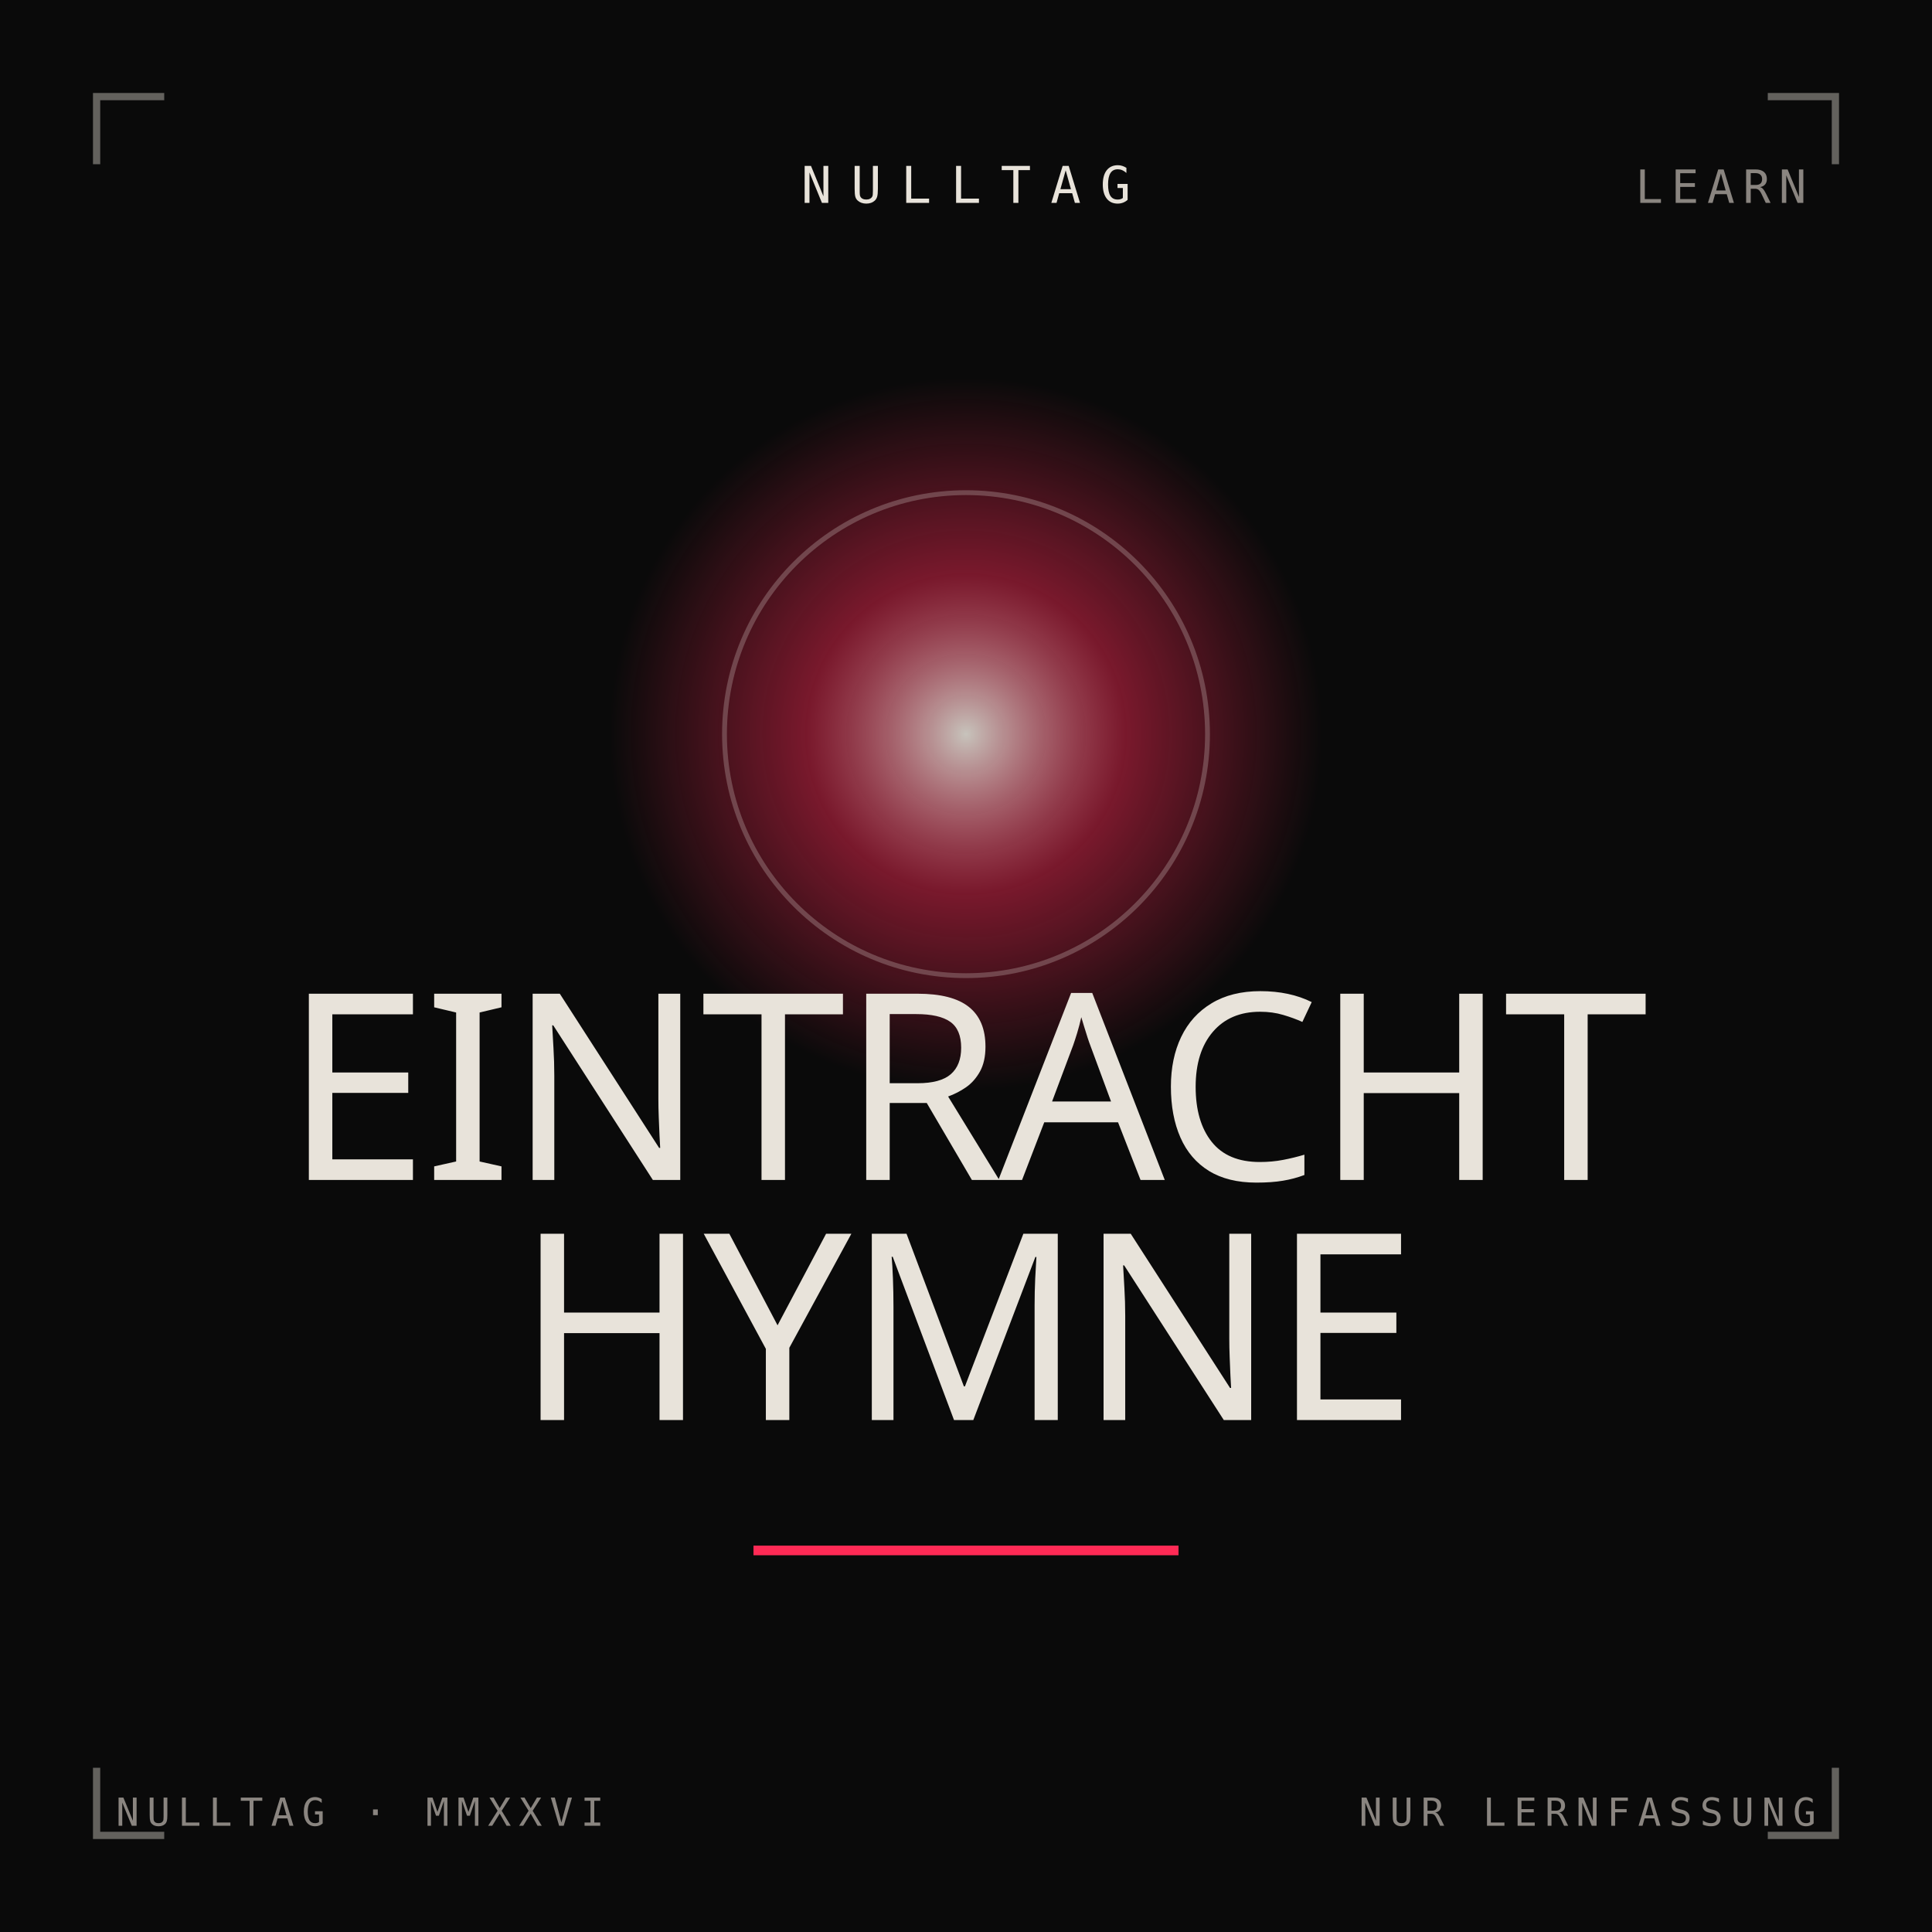
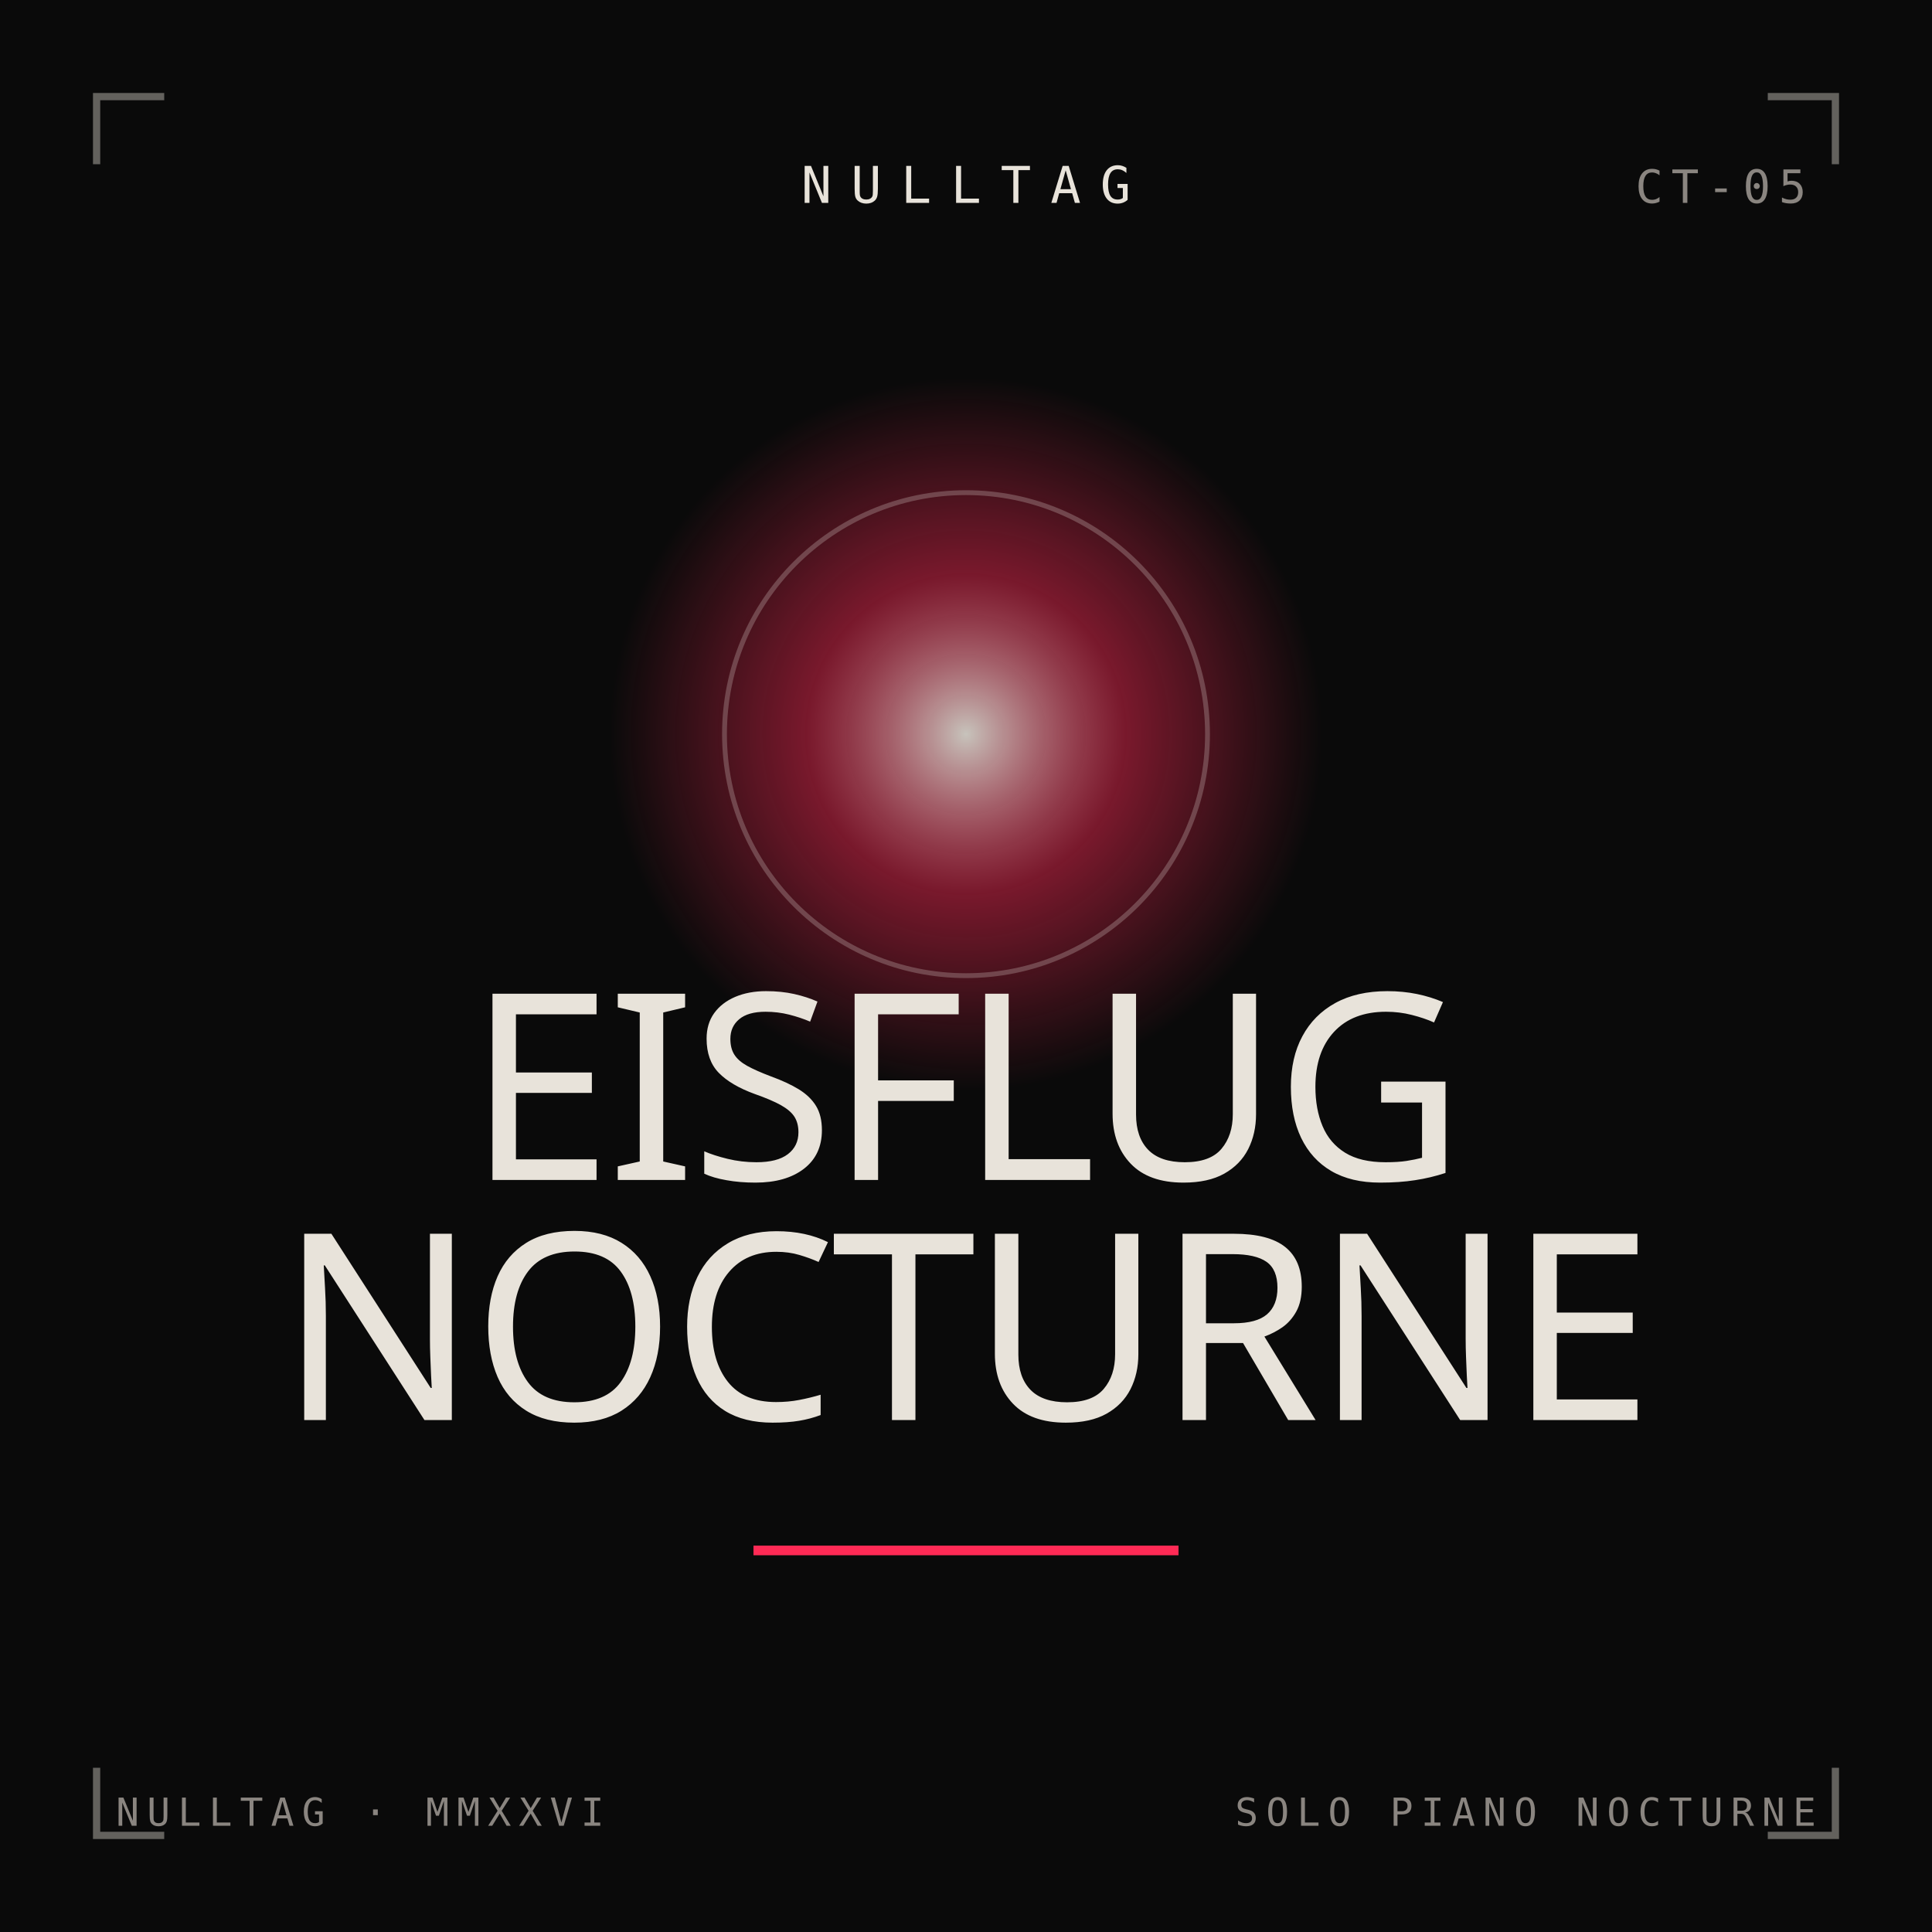
- <svg xmlns="http://www.w3.org/2000/svg" viewBox="0 0 400 400" role="img" aria-label="EINTRACHT HYMNE">
+ <svg xmlns="http://www.w3.org/2000/svg" viewBox="0 0 400 400" role="img" aria-label="EISFLUG NOCTURNE">
  <rect width="400" height="400" fill="#0a0a0a" />
  <g stroke="#e8e3da" stroke-width="1.5" fill="none" opacity="0.4">
    <path d="M20 34V20h14" />
    <path d="M366 20h14v14" />
    <path d="M380 366v14h-14" />
    <path d="M34 380H20v-14" />
  </g>
  <text x="200" y="42" font-family="JetBrains Mono, SF Mono, Menlo, Consolas, monospace" font-size="10.5" fill="#e8e3da" text-anchor="middle" letter-spacing="4">NULLTAG</text>
-   <text x="374" y="42" font-family="JetBrains Mono, SF Mono, Menlo, Consolas, monospace" font-size="9.5" fill="#8a8580" text-anchor="end" letter-spacing="1.7">LEARN</text>
+   <text x="374" y="42" font-family="JetBrains Mono, SF Mono, Menlo, Consolas, monospace" font-size="9.5" fill="#8a8580" text-anchor="end" letter-spacing="1.7">CT-05</text>
  <defs>
    <radialGradient id="g">
      <stop offset="0%" stop-color="#e8e3da" stop-opacity="0.85" />
      <stop offset="45%" stop-color="#ff2a55" stop-opacity="0.45" />
      <stop offset="100%" stop-color="#ff2a55" stop-opacity="0" />
    </radialGradient>
  </defs>
  <circle cx="200" cy="152" r="74" fill="url(#g)" />
  <circle cx="200" cy="152" r="50" fill="none" stroke="#e8e3da" stroke-width="1" opacity="0.25" />
-   <text x="200" y="244.3" font-family="Bebas Neue, Oswald, Arial Narrow, sans-serif" font-size="54" fill="#e8e3da" text-anchor="middle" letter-spacing="-1" textLength="253" lengthAdjust="spacingAndGlyphs">EINTRACHT</text>
-   <text x="200" y="294.0" font-family="Bebas Neue, Oswald, Arial Narrow, sans-serif" font-size="54" fill="#e8e3da" text-anchor="middle" letter-spacing="-1" textLength="140" lengthAdjust="spacingAndGlyphs">HYMNE</text>
+   <text x="200" y="244.3" font-family="Bebas Neue, Oswald, Arial Narrow, sans-serif" font-size="54" fill="#e8e3da" text-anchor="middle" letter-spacing="-1" textLength="197" lengthAdjust="spacingAndGlyphs">EISFLUG</text>
+   <text x="200" y="294.0" font-family="Bebas Neue, Oswald, Arial Narrow, sans-serif" font-size="54" fill="#e8e3da" text-anchor="middle" letter-spacing="-1" textLength="225" lengthAdjust="spacingAndGlyphs">NOCTURNE</text>
  <rect x="156" y="320" width="88" height="2" fill="#ff2a55" />
  <text x="24" y="378" font-family="JetBrains Mono, SF Mono, Menlo, Consolas, monospace" font-size="8" fill="#8a8580" letter-spacing="1.6">NULLTAG · MMXXVI</text>
-   <text x="376" y="378" font-family="JetBrains Mono, SF Mono, Menlo, Consolas, monospace" font-size="8" fill="#8a8580" text-anchor="end" letter-spacing="1.6">NUR LERNFASSUNG</text>
+   <text x="376" y="378" font-family="JetBrains Mono, SF Mono, Menlo, Consolas, monospace" font-size="8" fill="#8a8580" text-anchor="end" letter-spacing="1.6">SOLO PIANO NOCTURNE</text>
</svg>
